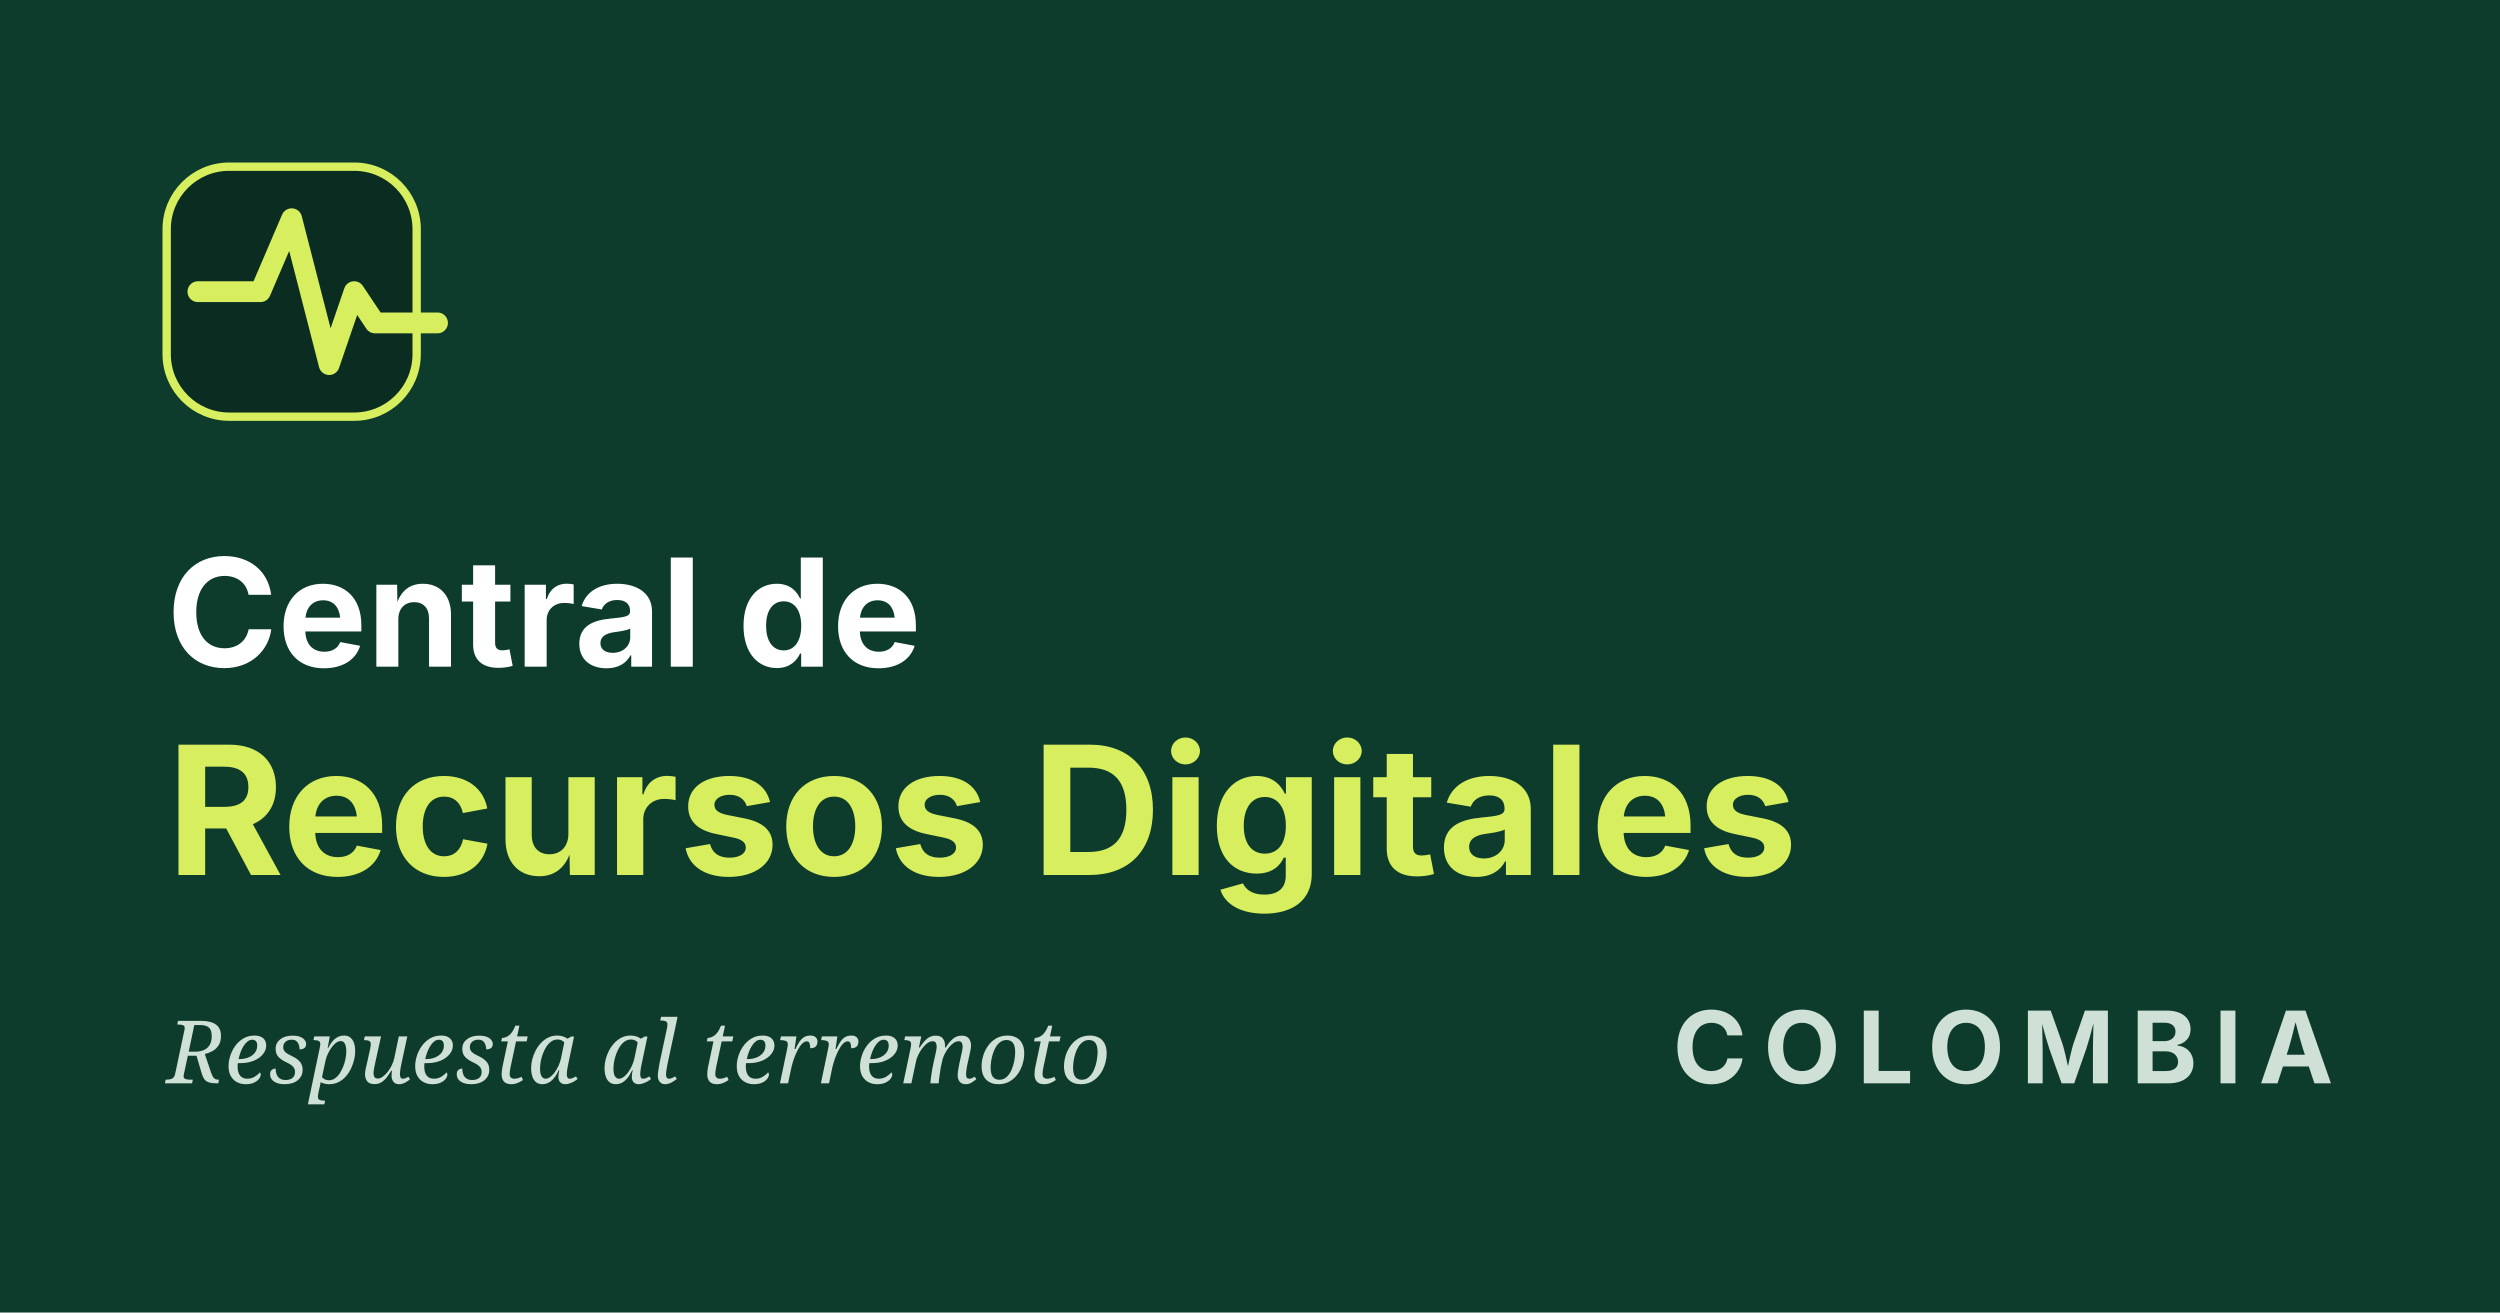
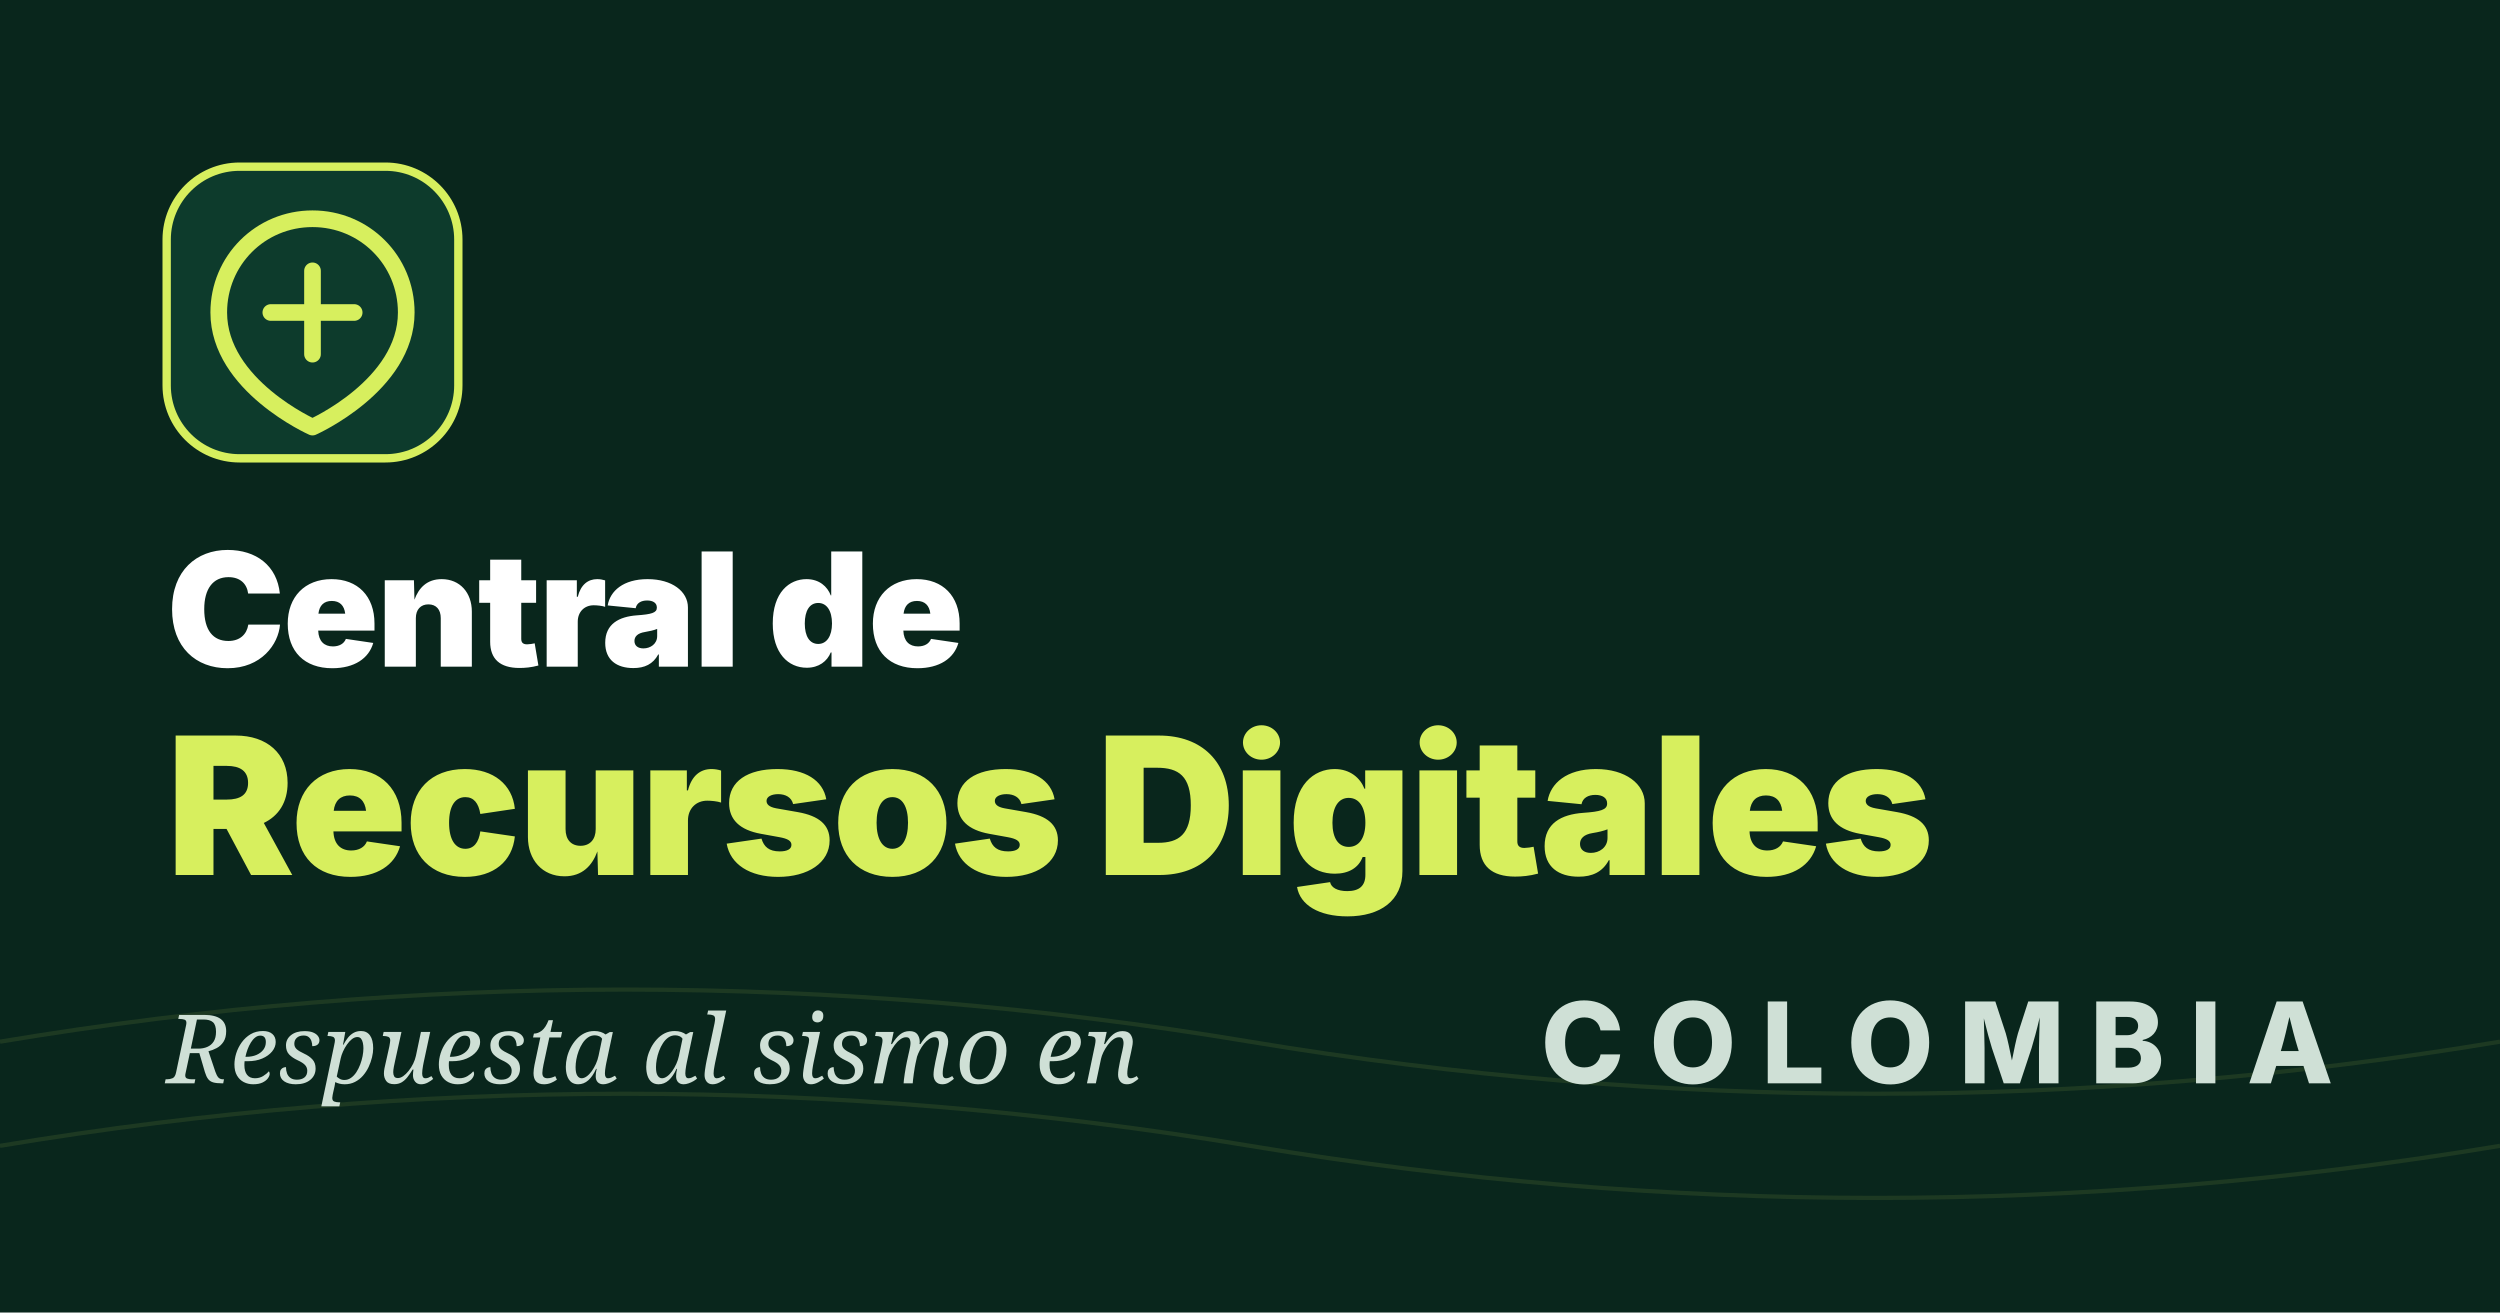
<svg xmlns="http://www.w3.org/2000/svg" viewBox="0 0 1200 630" width="1200" height="630">
-   <rect width="1200" height="630" fill="#0d3b2c" />
-   <rect x="80" y="80" width="120" height="120" rx="30" fill="#0b2c21" stroke="#d7ef5e" stroke-width="4" />
-   <path d="M95 140 h30 l15 -35 l18 70 l12 -35 l10 15 h30" fill="none" stroke="#d7ef5e" stroke-width="10" stroke-linecap="round" stroke-linejoin="round" />
-   <text x="80" y="320" font-family="system-ui, -apple-system, sans-serif" font-size="72" font-weight="bold" fill="#ffffff">Central de</text>
-   <text x="80" y="420" font-family="system-ui, -apple-system, sans-serif" font-size="86" font-weight="bold" fill="#d7ef5e">Recursos Digitales</text>
-   <text x="80" y="520" font-family="Georgia, serif" font-size="42" font-style="italic" fill="#cfe0d6">Respuesta al terremoto</text>
-   <text x="1120" y="520" font-family="system-ui, -apple-system, sans-serif" font-size="48" font-weight="bold" fill="#cfe0d6" text-anchor="end" letter-spacing="8">COLOMBIA</text>
+   <rect width="1200" height="630" fill="#09261c" />
+   <path d="M0 500 Q 300 450, 600 500 T 1200 500 M0 550 Q 300 500, 600 550 T 1200 550" fill="none" stroke="#d7ef5e" stroke-width="2" opacity="0.1" />
+   <g transform="translate(80, 80)">
+     <rect x="0" y="0" width="140" height="140" rx="35" fill="#0d3b2c" stroke="#d7ef5e" stroke-width="4" />
+     <path d="M70 25 C45 25 25 45 25 70 C25 105 70 125 70 125 C70 125 115 105 115 70 C115 45 95 25 70 25 Z" fill="none" stroke="#d7ef5e" stroke-width="8" stroke-linejoin="round" />
+     <path d="M70 50 V90 M50 70 H90" stroke="#d7ef5e" stroke-width="8" stroke-linecap="round" />
+   </g>
+   <text x="80" y="320" font-family="system-ui, -apple-system, sans-serif" font-size="76" font-weight="900" fill="#ffffff" letter-spacing="-1">Central de</text>
+   <text x="80" y="420" font-family="system-ui, -apple-system, sans-serif" font-size="92" font-weight="900" fill="#d7ef5e" letter-spacing="-1">Recursos Digitales</text>
+   <text x="80" y="520" font-family="Georgia, serif" font-size="46" font-style="italic" fill="#cfe0d6">Respuesta al sismo en</text>
+   <text x="1120" y="520" font-family="system-ui, -apple-system, sans-serif" font-size="54" font-weight="800" fill="#cfe0d6" text-anchor="end" letter-spacing="12">COLOMBIA</text>
</svg>
